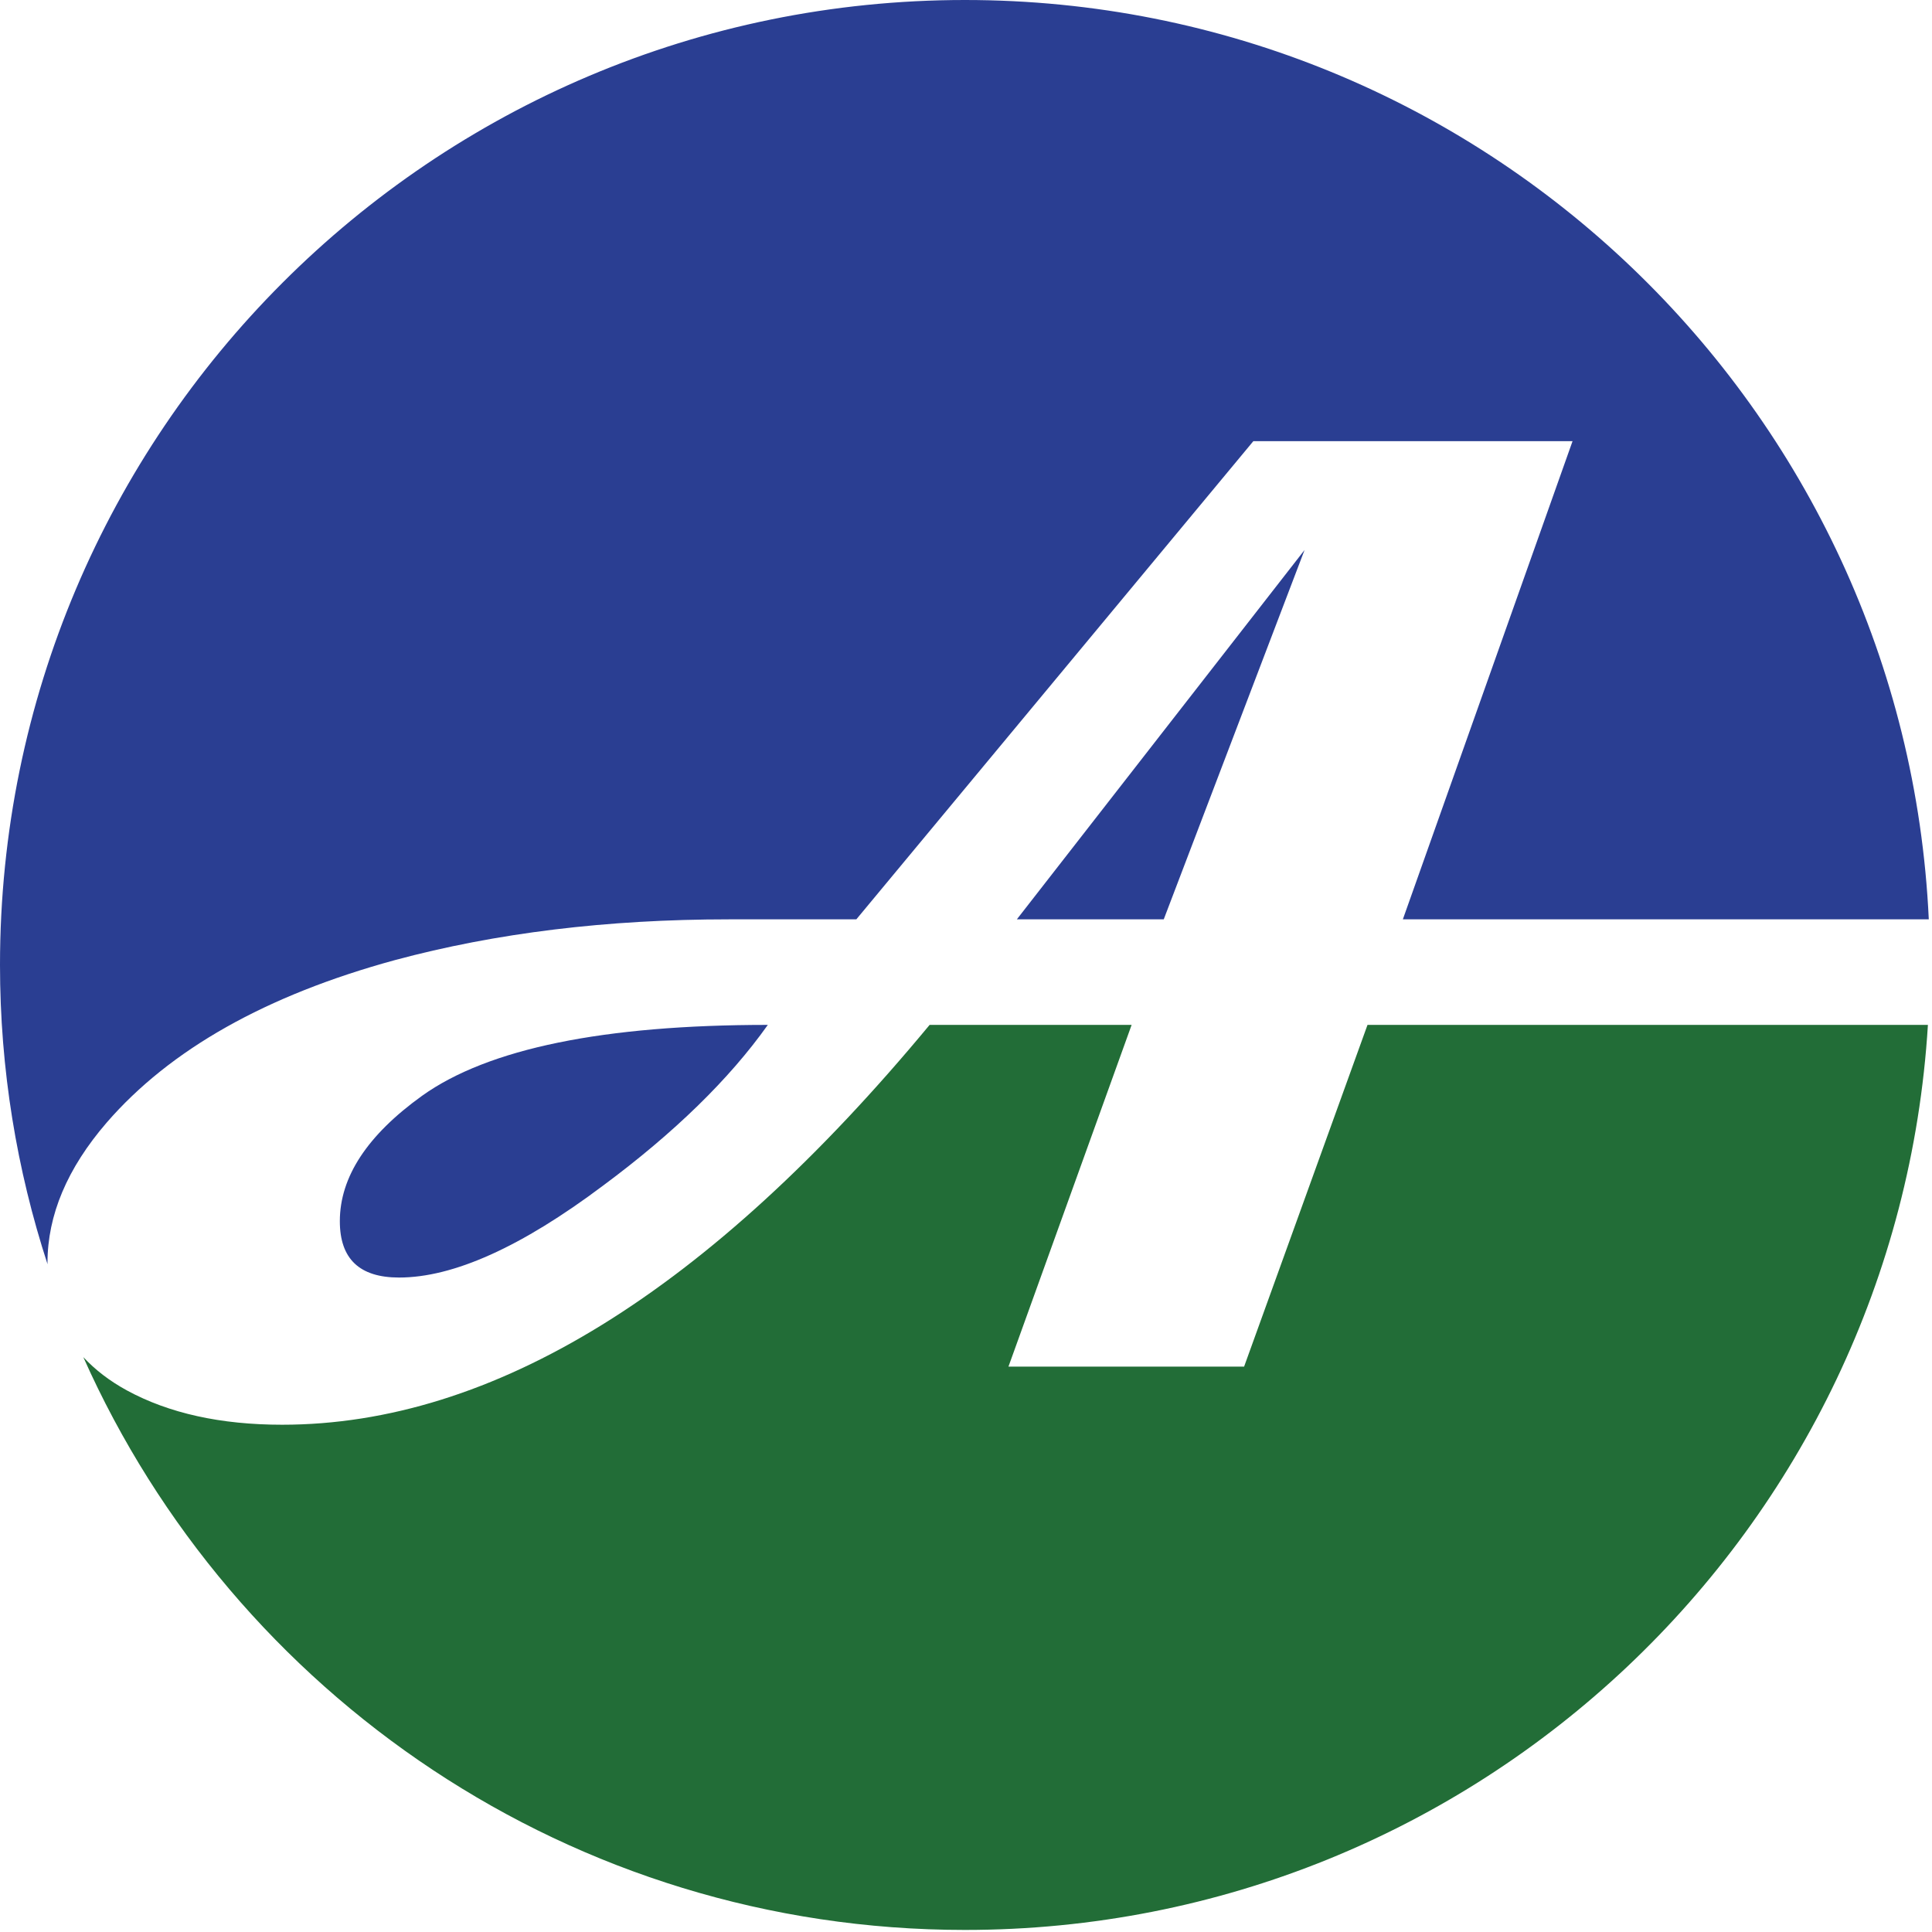
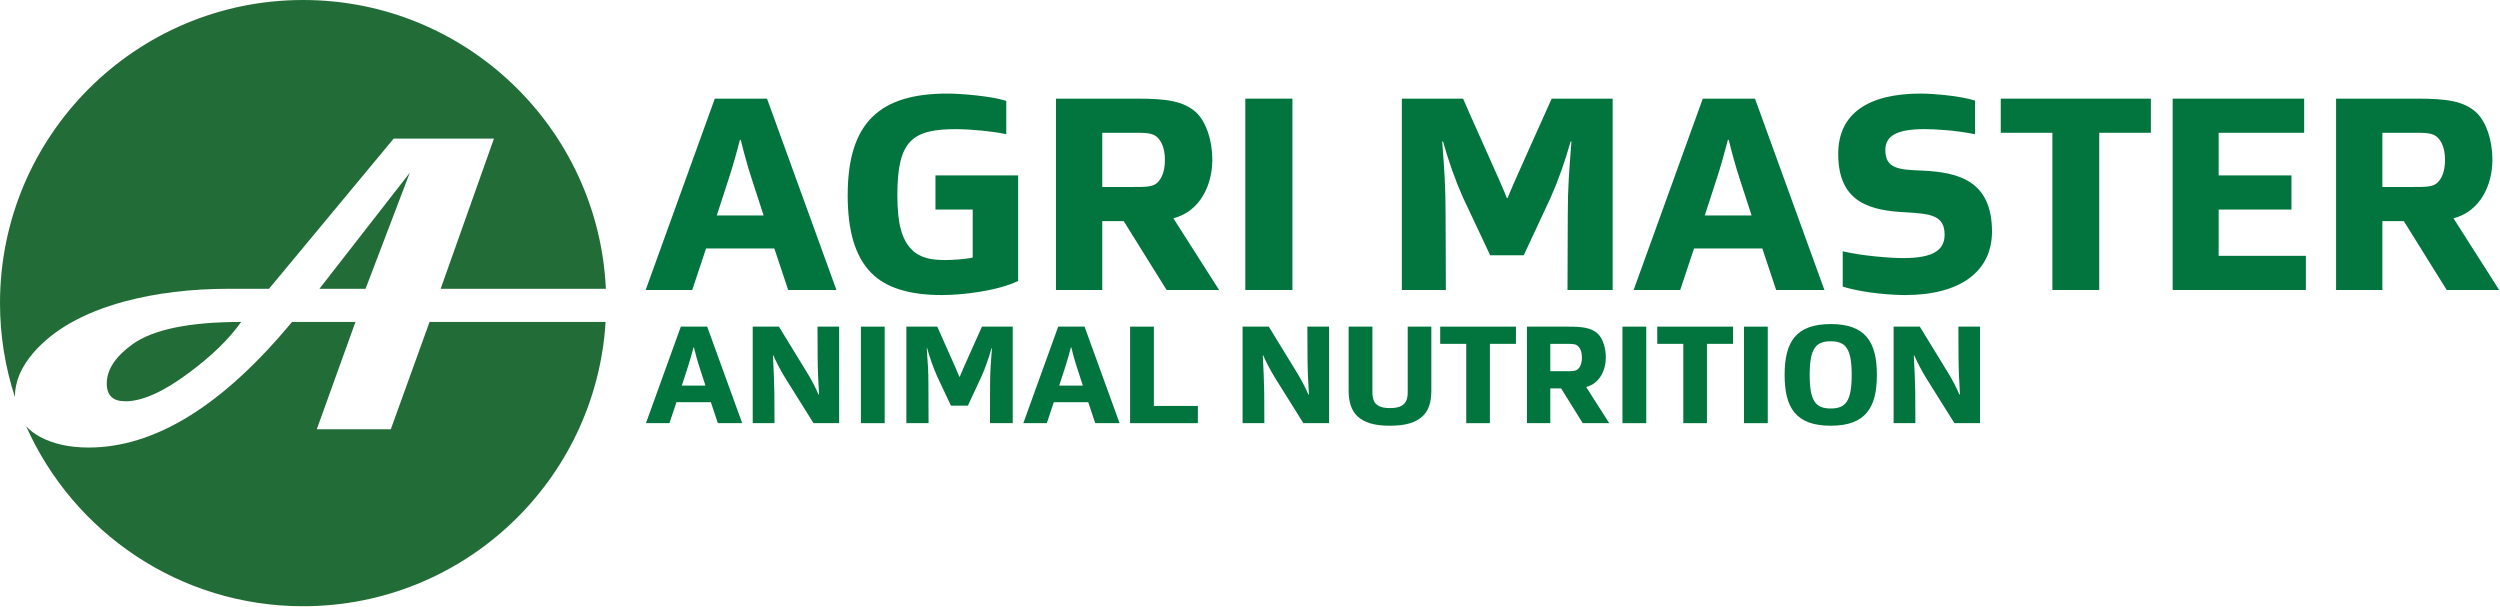
- <svg xmlns="http://www.w3.org/2000/svg" width="293" height="293" viewBox="0 0 293 293" fill="none">
-   <path d="M292.513 139.425C288.899 61.815 224.846 7.62939e-05 146.344 7.62939e-05C65.521 7.62939e-05 0 65.521 0 146.344C0 162.196 2.552 177.444 7.214 191.74C7.213 191.666 7.201 191.599 7.201 191.526C7.201 184.277 10.201 177.184 16.162 170.268C25.784 159.156 40.373 150.932 59.907 145.601C75.177 141.493 92.053 139.425 110.512 139.425H129.867L190.074 66.909H238.485L212.751 139.425H292.513ZM91.428 179.829C102.263 171.795 110.611 163.654 116.445 155.431C91.541 155.431 74.036 159.017 64.009 166.184C55.695 172.164 51.539 178.498 51.539 185.204C51.539 190.899 54.506 193.747 60.519 193.747C68.75 193.747 79.055 189.115 91.428 179.829ZM176.489 139.425L197.844 83.411L154.211 139.425H176.489Z" fill="#2A3E92" />
+ <svg xmlns="http://www.w3.org/2000/svg" width="1207" height="293" viewBox="0 0 1207 293" fill="none">
+   <path d="M292.513 139.425C288.899 61.816 224.846 0 146.344 0C65.521 0 0 65.521 0 146.344C0 162.196 2.552 177.444 7.214 191.74C7.213 191.666 7.201 191.599 7.201 191.526C7.201 184.277 10.201 177.184 16.162 170.268C25.784 159.156 40.373 150.932 59.907 145.601C75.177 141.493 92.053 139.425 110.512 139.425H129.867L190.074 66.909H238.485L212.751 139.425H292.513ZM91.428 179.83C102.263 171.795 110.611 163.654 116.445 155.431C91.541 155.431 74.036 159.017 64.009 166.184C55.695 172.164 51.539 178.499 51.539 185.204C51.539 190.899 54.506 193.747 60.519 193.747C68.75 193.747 79.055 189.116 91.428 179.83ZM176.489 139.425L197.844 83.411L154.211 139.425H176.489Z" fill="#226D37" />
  <path d="M12.634 205.815C35.431 256.991 86.703 292.688 146.344 292.688C224.113 292.688 287.683 232.018 292.38 155.431H207.391L188.677 207.253H152.94L171.618 155.431H140.982C107.491 195.85 74.766 216.069 42.78 216.069C33.472 216.069 25.623 214.328 19.275 210.881C16.601 209.428 14.417 207.724 12.634 205.815Z" fill="#226D37" />
  <path d="M373.856 119.972H340.884L334.208 140H311.728L345.108 47.625H370.314L403.83 140H380.532L373.856 119.972ZM357.234 67.517C355.872 72.83 353.828 80.324 351.512 87.272L346.062 104.031H368.679L363.229 87.272C360.913 80.324 358.869 72.694 357.643 67.517H357.234Z" fill="#02753E" />
  <path d="M451.636 101.17V84.684H491.556V135.64C482.019 140.273 465.397 142.452 454.77 142.452C439.51 142.452 427.793 139.183 420.435 131.553C412.806 123.65 409.263 111.388 409.263 94.221C409.263 58.388 425.477 45.172 457.495 45.172C463.489 45.172 478.068 46.262 485.834 48.715V64.792C479.022 63.293 467.168 62.339 461.991 62.339C440.6 62.339 433.243 67.517 433.243 94.221C433.243 108.118 435.423 115.339 439.783 120.108C443.734 124.468 449.592 125.558 456.132 125.558C459.266 125.558 466.351 125.149 469.621 124.332V101.17H451.636Z" fill="#02753E" />
  <path d="M548.658 47.625C562.691 47.625 571.547 48.578 577.814 54.573C582.31 59.069 585.308 67.653 585.308 77.054C585.308 89.18 579.586 101.987 566.506 105.393L588.578 140H563.236L542.526 106.756H532.172V140H509.827V47.625H548.658ZM546.75 64.111H532.172V90.27H546.75C552.609 90.27 556.56 90.406 558.876 88.09C560.92 86.046 562.418 82.64 562.418 77.19C562.418 71.877 560.92 68.47 558.876 66.427C556.56 63.974 552.609 64.111 546.75 64.111Z" fill="#02753E" />
  <path d="M623.988 47.625V140H601.235V47.625H623.988Z" fill="#02753E" />
  <path d="M756.786 140L756.922 103.758C756.922 90.134 757.604 82.64 758.694 68.334H758.285C755.696 77.599 752.426 86.864 748.748 95.175L735.668 123.242H719.455L706.239 95.175C702.56 86.864 699.29 77.599 696.701 68.334H696.293C697.383 82.64 697.928 90.134 697.928 103.758L698.064 140H676.809V47.625H706.375C708.419 52.666 726.539 92.45 727.493 95.584H727.902C728.856 92.45 746.976 52.666 749.156 47.625H778.586V140H756.786Z" fill="#02753E" />
  <path d="M850.853 119.972H817.881L811.205 140H788.724L822.105 47.625H847.31L880.827 140H857.529L850.853 119.972ZM834.231 67.517C832.868 72.83 830.825 80.324 828.508 87.272L823.059 104.031H845.676L840.226 87.272C837.909 80.324 835.866 72.694 834.64 67.517H834.231Z" fill="#02753E" />
  <path d="M918.959 124.604C933.946 124.604 938.851 120.38 938.851 113.296C938.851 104.031 932.175 103.213 920.594 102.532C903.563 101.715 887.486 98.308 887.486 74.329C887.486 54.709 902.065 45.172 927.407 45.172C932.993 45.172 946.481 46.262 953.566 48.578V64.792C943.892 62.884 934.355 62.339 929.178 62.339C916.234 62.339 910.24 65.337 910.24 72.422C910.24 81.55 916.916 81.959 928.224 82.368C945.119 83.185 961.741 87 961.741 111.797C961.741 131.008 946.481 142.452 919.777 142.452C914.736 142.452 900.566 141.771 889.666 138.365V121.334C899.748 123.65 912.964 124.604 918.959 124.604Z" fill="#02753E" />
  <path d="M1013.51 64.111V140H990.894V64.111H965.961V47.625H1038.44V64.111H1013.51Z" fill="#02753E" />
  <path d="M1113.27 123.514V140H1048.96V47.625H1112.45V64.111H1071.17V84.684H1106.32V101.17H1071.17V123.514H1113.27Z" fill="#02753E" />
  <path d="M1166.69 47.625C1180.72 47.625 1189.58 48.578 1195.85 54.573C1200.34 59.069 1203.34 67.653 1203.34 77.054C1203.34 89.18 1197.62 101.987 1184.54 105.393L1206.61 140H1181.27L1160.56 106.756H1150.21V140H1127.86V47.625H1166.69ZM1164.78 64.111H1150.21V90.27H1164.78C1170.64 90.27 1174.59 90.406 1176.91 88.09C1178.95 86.046 1180.45 82.64 1180.45 77.19C1180.45 71.877 1178.95 68.47 1176.91 66.427C1174.59 63.974 1170.64 64.111 1164.78 64.111Z" fill="#02753E" />
  <path d="M343.209 194.197H326.573L323.205 204.302H311.862L328.704 157.694H341.422L358.333 204.302H346.578L343.209 194.197ZM334.823 167.73C334.135 170.411 333.104 174.192 331.935 177.698L329.186 186.154H340.597L337.847 177.698C336.679 174.192 335.648 170.343 335.029 167.73H334.823Z" fill="#02753E" />
  <path d="M376.06 157.694L388.984 178.798C391.321 182.441 394.071 187.735 395.171 190.484H395.446C395.102 185.535 394.758 177.423 394.758 172.405L394.69 157.694H405.139V204.302H392.765L379.429 182.991C377.023 179.21 374.548 174.33 373.379 171.58H373.173C373.448 176.529 373.792 184.435 373.86 189.453L373.929 204.302H363.411V157.694H376.06Z" fill="#02753E" />
  <path d="M427.121 157.694V204.302H415.64V157.694H427.121Z" fill="#02753E" />
  <path d="M477.945 204.302L478.014 186.016C478.014 179.142 478.358 175.361 478.908 168.143H478.701C477.395 172.817 475.745 177.492 473.889 181.685L467.29 195.846H459.109L452.441 181.685C450.585 177.492 448.935 172.817 447.629 168.143H447.423C447.973 175.361 448.248 179.142 448.248 186.016L448.317 204.302H437.593V157.694H452.51C453.541 160.237 462.684 180.31 463.165 181.891H463.372C463.853 180.31 472.996 160.237 474.096 157.694H488.944V204.302H477.945Z" fill="#02753E" />
  <path d="M525.407 194.197H508.771L505.402 204.302H494.06L510.902 157.694H523.619L540.53 204.302H528.775L525.407 194.197ZM517.02 167.73C516.333 170.411 515.301 174.192 514.133 177.698L511.383 186.154H522.794L520.045 177.698C518.876 174.192 517.845 170.343 517.226 167.73H517.02Z" fill="#02753E" />
  <path d="M578.331 195.984V204.302H545.609V157.694H557.089V195.984H578.331Z" fill="#02753E" />
  <path d="M612.568 157.694L625.491 178.798C627.829 182.441 630.578 187.735 631.678 190.484H631.953C631.61 185.535 631.266 177.423 631.266 172.405L631.197 157.694H641.646V204.302H629.272L615.936 182.991C613.53 179.21 611.055 174.33 609.887 171.58H609.68C609.955 176.529 610.299 184.435 610.368 189.453L610.437 204.302H599.919V157.694H612.568Z" fill="#02753E" />
  <path d="M671.052 205.539C663.628 205.539 658.541 204.096 655.104 200.727C652.423 197.977 651.117 194.128 651.117 188.422V157.694H662.597V189.659C662.597 191.378 662.941 193.578 664.247 194.953C665.622 196.259 667.478 197.015 671.052 197.015C674.696 197.015 676.621 196.259 677.927 194.953C679.302 193.578 679.645 191.378 679.645 189.659V157.694H691.057V188.422C691.057 194.128 689.819 197.977 687.07 200.727C683.701 204.096 678.545 205.539 671.052 205.539Z" fill="#02753E" />
  <path d="M719.319 166.012V204.302H707.908V166.012H695.327V157.694H731.899V166.012H719.319Z" fill="#02753E" />
  <path d="M756.797 157.694C763.877 157.694 768.345 158.175 771.508 161.2C773.776 163.468 775.289 167.799 775.289 172.542C775.289 178.66 772.401 185.122 765.802 186.841L776.938 204.302H764.152L753.703 187.528H748.479V204.302H737.205V157.694H756.797ZM755.834 166.012H748.479V179.21H755.834C758.79 179.21 760.784 179.279 761.952 178.111C762.983 177.079 763.74 175.361 763.74 172.611C763.74 169.93 762.983 168.211 761.952 167.18C760.784 165.943 758.79 166.012 755.834 166.012Z" fill="#02753E" />
  <path d="M794.805 157.694V204.302H783.325V157.694H794.805Z" fill="#02753E" />
  <path d="M824.113 166.012V204.302H812.701V166.012H800.121V157.694H836.693V166.012H824.113Z" fill="#02753E" />
  <path d="M853.478 157.694V204.302H841.998V157.694H853.478Z" fill="#02753E" />
  <path d="M906.159 180.998C906.159 196.809 900.728 205.539 883.886 205.539C866.975 205.539 861.613 196.809 861.613 180.998C861.613 165.187 866.975 156.456 883.886 156.456C900.728 156.456 906.159 165.187 906.159 180.998ZM873.712 180.998C873.712 193.715 876.599 197.221 883.886 197.221C891.104 197.221 893.992 193.715 893.992 180.998C893.992 168.28 891.104 164.774 883.886 164.774C876.599 164.774 873.712 168.28 873.712 180.998Z" fill="#02753E" />
  <path d="M926.882 157.694L939.805 178.798C942.143 182.441 944.892 187.735 945.992 190.484H946.267C945.923 185.535 945.58 177.423 945.58 172.405L945.511 157.694H955.96V204.302H943.586L930.25 182.991C927.844 179.21 925.369 174.33 924.201 171.58H923.994C924.269 176.529 924.613 184.435 924.682 189.453L924.75 204.302H914.233V157.694H926.882Z" fill="#02753E" />
</svg>
